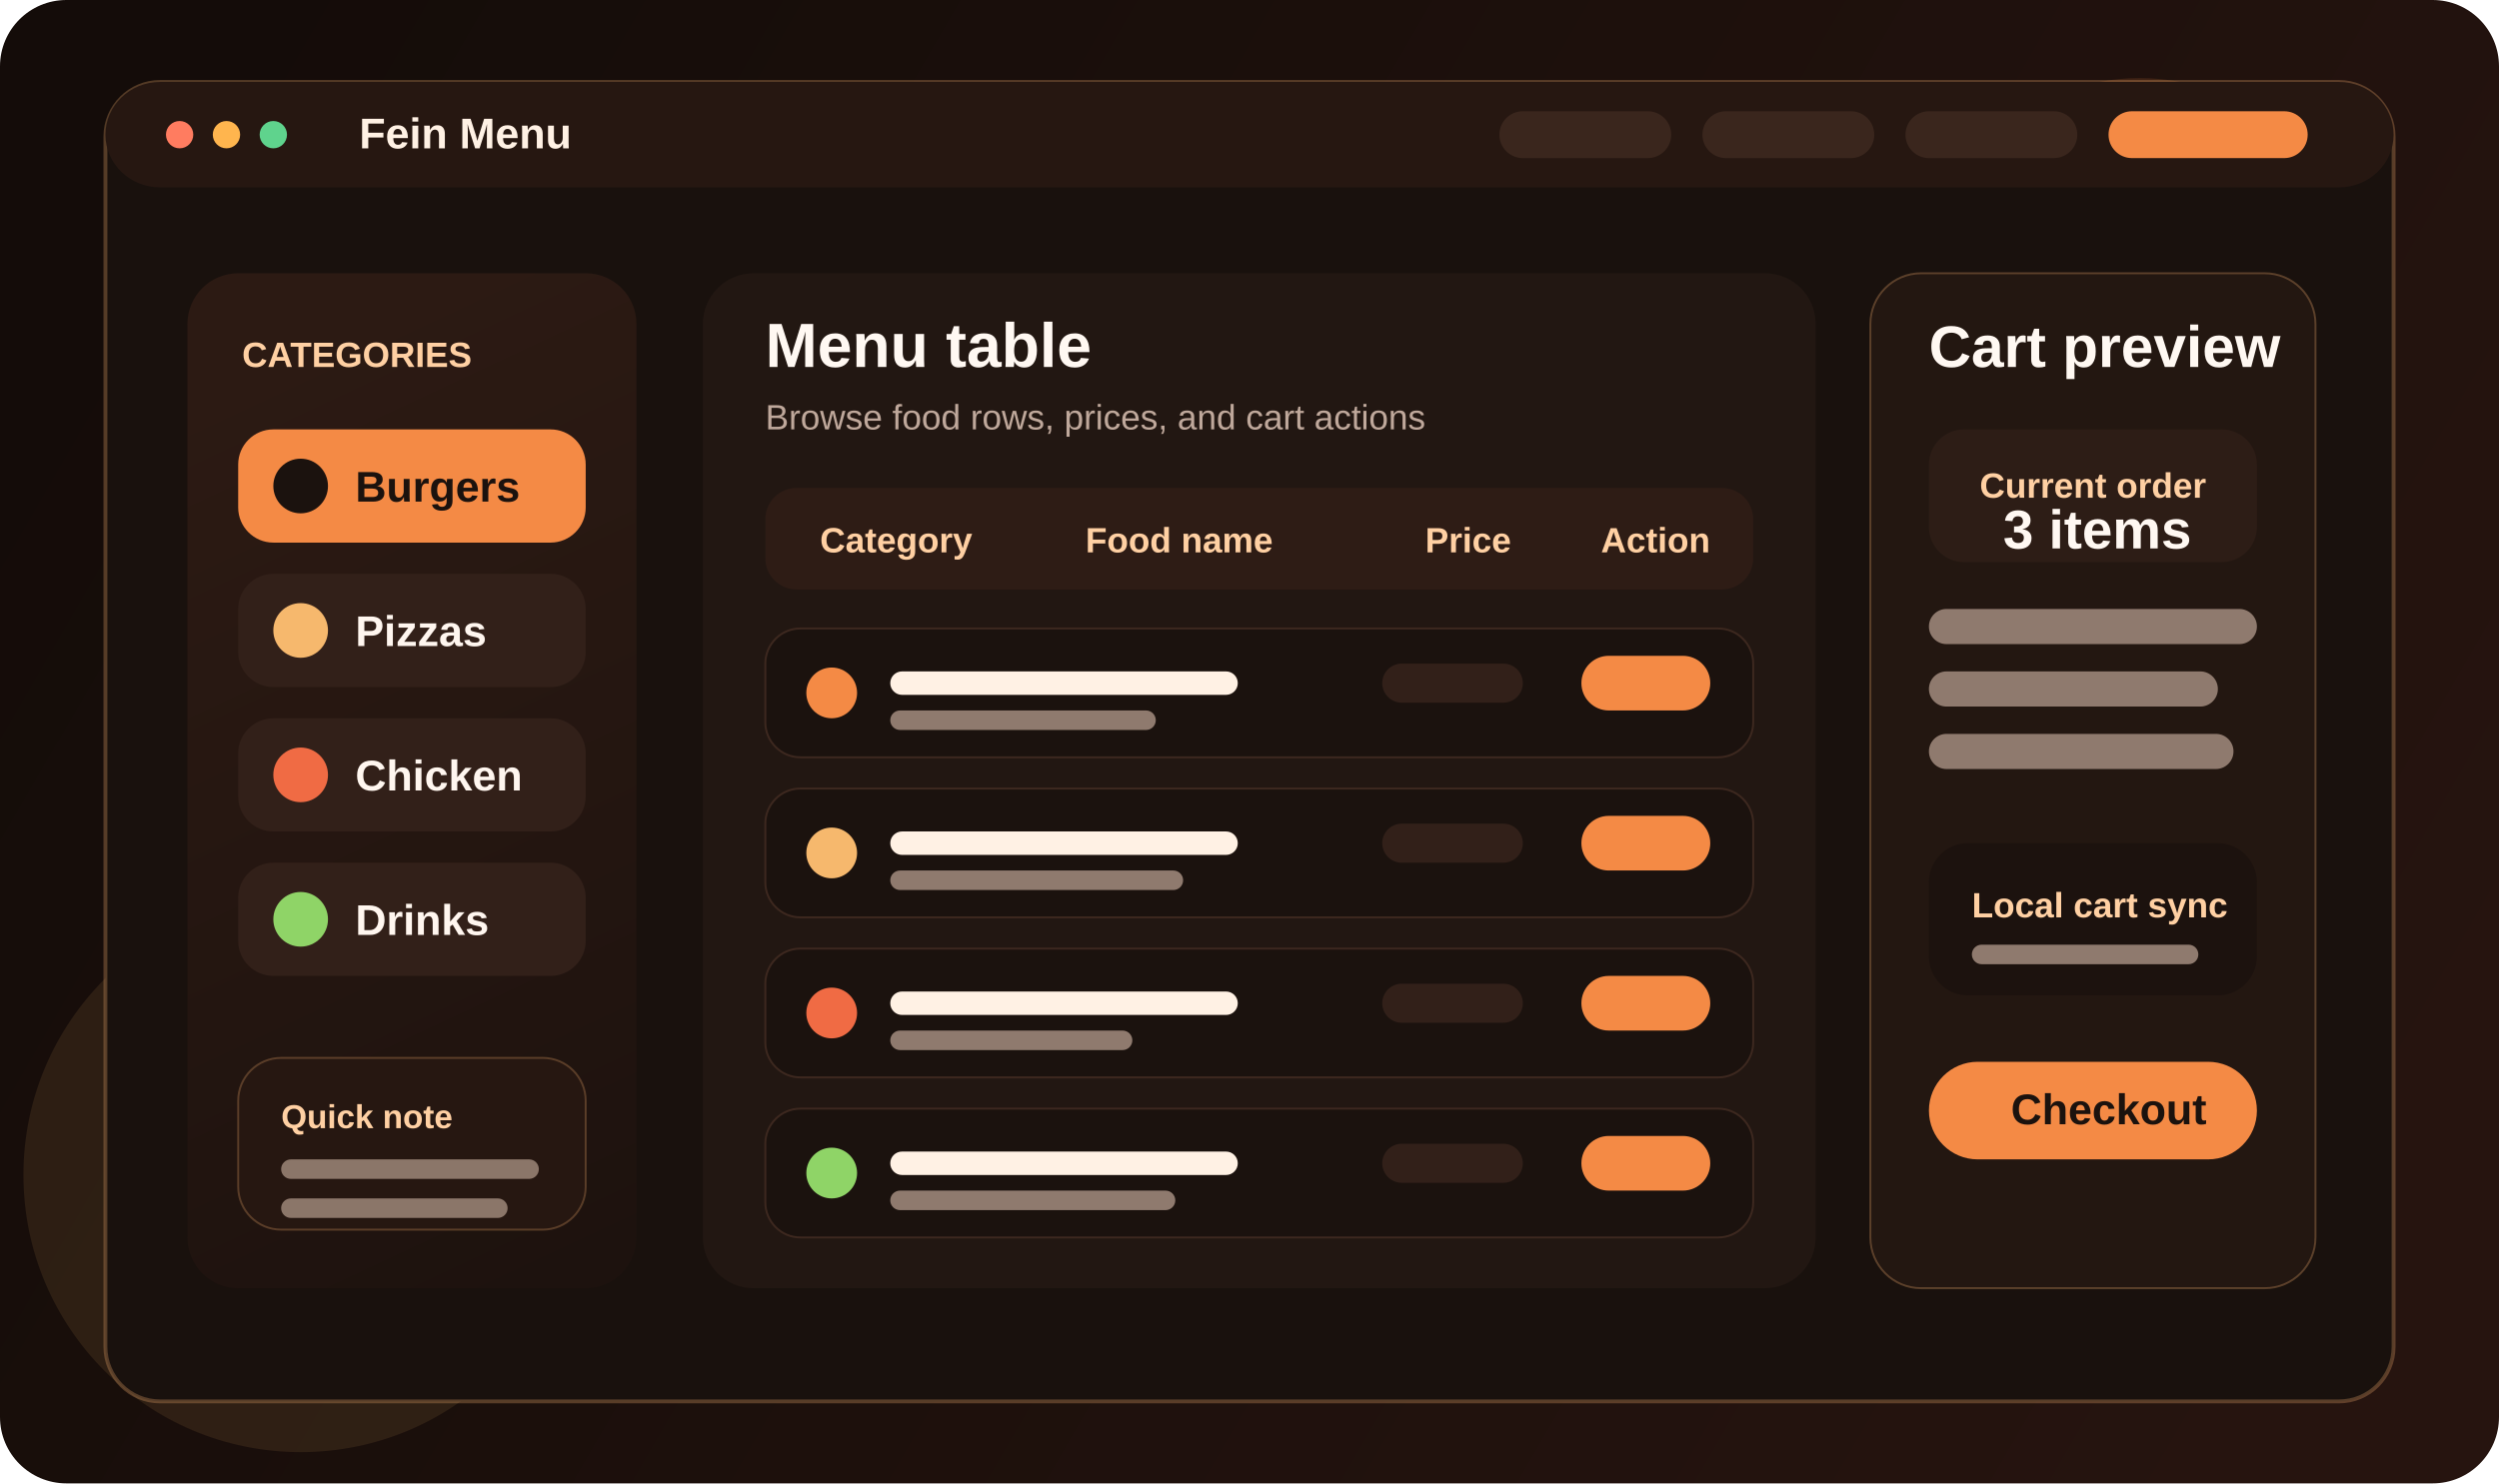
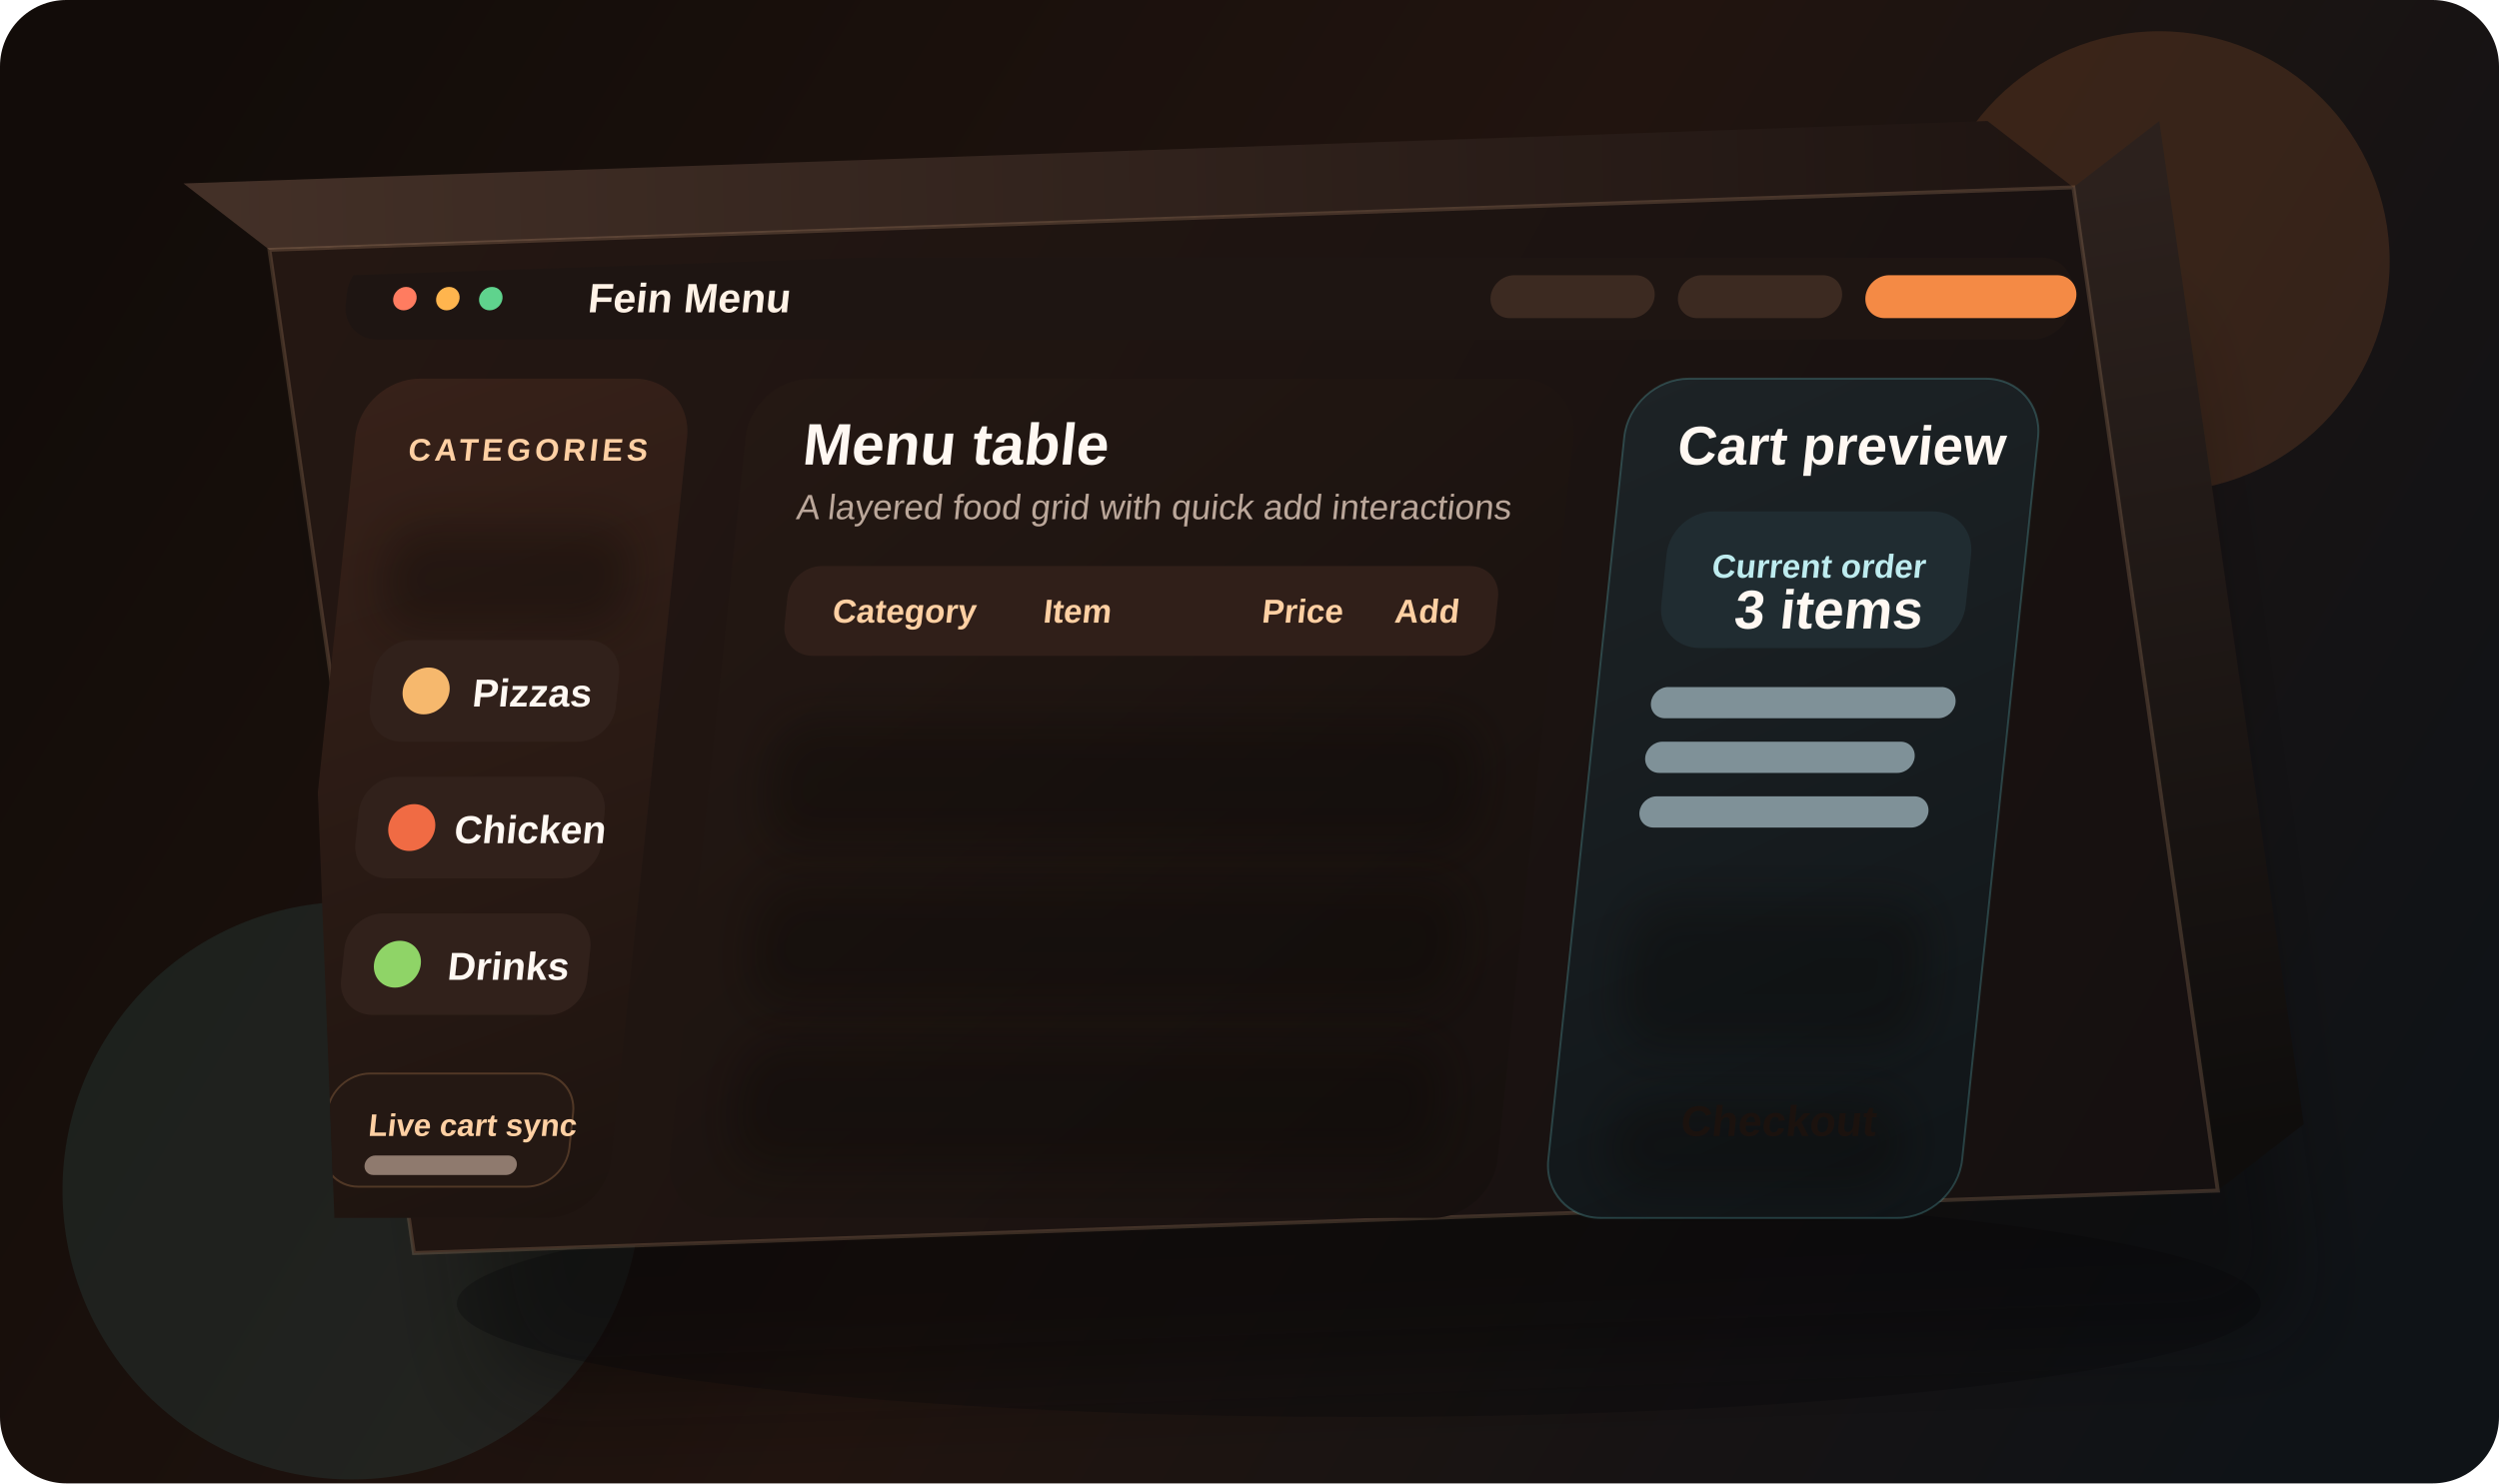
<svg xmlns="http://www.w3.org/2000/svg" width="1280" height="760" viewBox="0 0 1280 760" fill="none">
  <defs>
-     <linearGradient id="menuBg" x1="92" y1="64" x2="1178" y2="694" gradientUnits="userSpaceOnUse">
-       <stop stop-color="#140C09" />
-       <stop offset="1" stop-color="#26140F" />
+     <linearGradient id="menuBg" x1="88" y1="42" x2="1190" y2="704" gradientUnits="userSpaceOnUse">
+       <stop stop-color="#120C09" />
+       <stop offset="0.5" stop-color="#21140F" />
+       <stop offset="1" stop-color="#0F1317" />
    </linearGradient>
-     <linearGradient id="panel" x1="134" y1="188" x2="342" y2="632" gradientUnits="userSpaceOnUse">
-       <stop stop-color="#2C1A13" />
-       <stop offset="1" stop-color="#1D120E" />
+     <linearGradient id="menuFront" x1="164" y1="122" x2="1114" y2="648" gradientUnits="userSpaceOnUse">
+       <stop stop-color="#241712" />
+       <stop offset="1" stop-color="#151010" />
    </linearGradient>
+     <linearGradient id="menuTop" x1="110" y1="96" x2="1046" y2="70" gradientUnits="userSpaceOnUse">
+       <stop stop-color="#433027" />
+       <stop offset="1" stop-color="#1F1512" />
+     </linearGradient>
+     <linearGradient id="menuSide" x1="1082" y1="92" x2="1168" y2="580" gradientUnits="userSpaceOnUse">
+       <stop stop-color="#2C211D" />
+       <stop offset="1" stop-color="#0F0D0C" />
+     </linearGradient>
+     <linearGradient id="sidebar" x1="186" y1="180" x2="350" y2="612" gradientUnits="userSpaceOnUse">
+       <stop stop-color="#372119" />
+       <stop offset="1" stop-color="#1C130F" />
+     </linearGradient>
+     <linearGradient id="tablePanel" x1="388" y1="176" x2="800" y2="616" gradientUnits="userSpaceOnUse">
+       <stop stop-color="#241813" />
+       <stop offset="1" stop-color="#16100E" />
+     </linearGradient>
+     <linearGradient id="cartPanel" x1="840" y1="172" x2="1046" y2="604" gradientUnits="userSpaceOnUse">
+       <stop stop-color="#1D2326" />
+       <stop offset="1" stop-color="#101518" />
+     </linearGradient>
+     <linearGradient id="menuChip" x1="196" y1="238" x2="330" y2="286" gradientUnits="userSpaceOnUse">
+       <stop stop-color="#FFD07D" />
+       <stop offset="1" stop-color="#F48239" />
+     </linearGradient>
+     <filter id="menuShadowLg" x="0" y="0" width="1280" height="760" filterUnits="userSpaceOnUse" color-interpolation-filters="sRGB">
+       <feOffset dy="30" />
+       <feGaussianBlur stdDeviation="24" />
+       <feColorMatrix type="matrix" values="0 0 0 0 0.02 0 0 0 0 0.02 0 0 0 0 0.02 0 0 0 0.46 0" />
+     </filter>
+     <filter id="menuShadowSm" x="0" y="0" width="1280" height="760" filterUnits="userSpaceOnUse" color-interpolation-filters="sRGB">
+       <feOffset dy="12" />
+       <feGaussianBlur stdDeviation="12" />
+       <feColorMatrix type="matrix" values="0 0 0 0 0.04 0 0 0 0 0.03 0 0 0 0 0.02 0 0 0 0.34 0" />
+     </filter>
+     <clipPath id="menuScreenClip">
+       <polygon points="138,128 1062,96 1136,610 212,642" />
+     </clipPath>
  </defs>
  <rect width="1280" height="760" rx="34" fill="url(#menuBg)" />
-   <circle cx="1096" cy="148" r="108" fill="#F48A45" fill-opacity="0.14" />
-   <circle cx="154" cy="602" r="142" fill="#F6B86D" fill-opacity="0.1" />
-   <rect x="54" y="42" width="1172" height="676" rx="28" fill="#19110D" stroke="#F7B06F" stroke-opacity="0.28" stroke-width="2" />
-   <rect x="54" y="42" width="1172" height="54" rx="28" fill="#261711" />
-   <circle cx="92" cy="69" r="7" fill="#FF7C60" />
-   <circle cx="116" cy="69" r="7" fill="#FFB54E" />
-   <circle cx="140" cy="69" r="7" fill="#5FD38D" />
-   <text x="184" y="76" fill="#FFF1E4" font-family="Segoe UI, Arial, sans-serif" font-size="22" font-weight="700">Fein Menu</text>
-   <rect x="768" y="57" width="88" height="24" rx="12" fill="#3A261D" />
-   <rect x="872" y="57" width="88" height="24" rx="12" fill="#3A261D" />
-   <rect x="976" y="57" width="88" height="24" rx="12" fill="#3A261D" />
-   <rect x="1080" y="57" width="102" height="24" rx="12" fill="#F48A45" />
-   <rect x="96" y="140" width="230" height="520" rx="26" fill="url(#panel)" />
-   <text x="124" y="188" fill="#FFD0A3" font-family="Segoe UI, Arial, sans-serif" font-size="18" font-weight="700">CATEGORIES</text>
-   <g>
-     <rect x="122" y="220" width="178" height="58" rx="18" fill="#F48A45" />
-     <circle cx="154" cy="249" r="14" fill="#1B120E" />
-     <text x="182" y="257" fill="#1B120E" font-family="Segoe UI, Arial, sans-serif" font-size="22" font-weight="800">Burgers</text>
+   <circle cx="1106" cy="134" r="118" fill="#F48A45" fill-opacity="0.14" />
+   <circle cx="180" cy="610" r="148" fill="#54C2C6" fill-opacity="0.1" />
+   <ellipse cx="696" cy="668" rx="462" ry="58" fill="#09090A" fill-opacity="0.32" />
+   <g filter="url(#menuShadowLg)">
+     <polygon points="180,170 1104,138 1178,652 254,684" fill="#0D0A09" fill-opacity="0.84" />
  </g>
-   <g>
-     <rect x="122" y="294" width="178" height="58" rx="18" fill="#322019" />
-     <circle cx="154" cy="323" r="14" fill="#F6B86D" />
-     <text x="182" y="331" fill="#FFF6EF" font-family="Segoe UI, Arial, sans-serif" font-size="22" font-weight="700">Pizzas</text>
+   <polygon points="94,94 1018,62 1062,96 138,128" fill="url(#menuTop)" />
+   <polygon points="1062,96 1136,610 1180,576 1106,62" fill="url(#menuSide)" />
+   <polygon points="138,128 1062,96 1136,610 212,642" fill="url(#menuFront)" stroke="#F5BF90" stroke-opacity="0.18" stroke-width="2" />
+   <g clip-path="url(#menuScreenClip)" transform="translate(28 14) skewX(-6)">
+     <rect x="164" y="118" width="884" height="42" rx="18" fill="#1E1512" />
+     <circle cx="194" cy="139" r="6" fill="#FF7C60" />
+     <circle cx="216" cy="139" r="6" fill="#FFB54E" />
+     <circle cx="238" cy="139" r="6" fill="#5FD38D" />
+     <text x="288" y="146" fill="#FFF2E6" font-family="Segoe UI, Arial, sans-serif" font-size="21" font-weight="700">Fein Menu</text>
+     <rect x="750" y="127" width="84" height="22" rx="11" fill="#3C2A21" />
+     <rect x="846" y="127" width="84" height="22" rx="11" fill="#3C2A21" />
+     <rect x="942" y="127" width="108" height="22" rx="11" fill="#F48A45" />
+     <rect x="176" y="180" width="170" height="430" rx="30" fill="url(#sidebar)" />
+     <text x="204" y="222" fill="#FFD0A3" font-family="Segoe UI, Arial, sans-serif" font-size="16" font-weight="700" letter-spacing="2">CATEGORIES</text>
+     <g filter="url(#menuShadowSm)">
+       <rect x="198" y="244" width="126" height="52" rx="18" fill="url(#menuChip)" />
+       <circle cx="226" cy="270" r="12" fill="#1B120E" />
+       <text x="248" y="278" fill="#1B120E" font-family="Segoe UI, Arial, sans-serif" font-size="20" font-weight="800">Burgers</text>
+     </g>
+     <rect x="198" y="314" width="126" height="52" rx="18" fill="#31211B" />
+     <circle cx="226" cy="340" r="12" fill="#F6B86D" />
+     <text x="250" y="348" fill="#FFF8F2" font-family="Segoe UI, Arial, sans-serif" font-size="20" font-weight="700">Pizzas</text>
+     <rect x="198" y="384" width="126" height="52" rx="18" fill="#31211B" />
+     <circle cx="226" cy="410" r="12" fill="#F06B44" />
+     <text x="248" y="418" fill="#FFF8F2" font-family="Segoe UI, Arial, sans-serif" font-size="20" font-weight="700">Chicken</text>
+     <rect x="198" y="454" width="126" height="52" rx="18" fill="#31211B" />
+     <circle cx="226" cy="480" r="12" fill="#8FD467" />
+     <text x="252" y="488" fill="#FFF8F2" font-family="Segoe UI, Arial, sans-serif" font-size="20" font-weight="700">Drinks</text>
+     <rect x="198" y="536" width="126" height="58" rx="20" fill="#241813" stroke="#F7B06F" stroke-opacity="0.22" />
+     <text x="220" y="568" fill="#FFD0A3" font-family="Segoe UI, Arial, sans-serif" font-size="16" font-weight="700">Live cart sync</text>
+     <rect x="220" y="578" width="78" height="10" rx="5" fill="#8F7A6E" />
+     <rect x="376" y="180" width="424" height="430" rx="30" fill="url(#tablePanel)" />
+     <text x="406" y="224" fill="#FFF8F2" font-family="Segoe UI, Arial, sans-serif" font-size="30" font-weight="800">Menu table</text>
+     <text x="406" y="252" fill="#BBA79A" font-family="Segoe UI, Arial, sans-serif" font-size="18">A layered food grid with quick add interactions</text>
+     <rect x="406" y="276" width="364" height="46" rx="16" fill="#301F19" />
+     <text x="430" y="305" fill="#FFD0A3" font-family="Segoe UI, Arial, sans-serif" font-size="17" font-weight="700">Category</text>
+     <text x="538" y="305" fill="#FFD0A3" font-family="Segoe UI, Arial, sans-serif" font-size="17" font-weight="700">Item</text>
+     <text x="650" y="305" fill="#FFD0A3" font-family="Segoe UI, Arial, sans-serif" font-size="17" font-weight="700">Price</text>
+     <text x="718" y="305" fill="#FFD0A3" font-family="Segoe UI, Arial, sans-serif" font-size="17" font-weight="700">Add</text>
+     <g filter="url(#menuShadowSm)">
+       <rect x="406" y="344" width="364" height="64" rx="20" fill="#191210" stroke="#3A281F" />
+       <circle cx="434" cy="376" r="12" fill="#F48A45" />
+       <rect x="458" y="364" width="116" height="12" rx="6" fill="#FFF1E4" />
+       <rect x="458" y="384" width="92" height="10" rx="5" fill="#8F7A6E" />
+       <rect x="634" y="360" width="66" height="20" rx="10" fill="#31211B" />
+       <rect x="724" y="356" width="40" height="28" rx="14" fill="#F48A45" />
+     </g>
+     <g filter="url(#menuShadowSm)">
+       <rect x="406" y="426" width="364" height="64" rx="20" fill="#191210" stroke="#3A281F" />
+       <circle cx="434" cy="458" r="12" fill="#F6B86D" />
+       <rect x="458" y="446" width="116" height="12" rx="6" fill="#FFF1E4" />
+       <rect x="458" y="466" width="96" height="10" rx="5" fill="#8F7A6E" />
+       <rect x="634" y="442" width="66" height="20" rx="10" fill="#31211B" />
+       <rect x="724" y="438" width="40" height="28" rx="14" fill="#F48A45" />
+     </g>
+     <g filter="url(#menuShadowSm)">
+       <rect x="406" y="508" width="364" height="64" rx="20" fill="#191210" stroke="#3A281F" />
+       <circle cx="434" cy="540" r="12" fill="#8FD467" />
+       <rect x="458" y="528" width="116" height="12" rx="6" fill="#FFF1E4" />
+       <rect x="458" y="548" width="88" height="10" rx="5" fill="#8F7A6E" />
+       <rect x="634" y="524" width="66" height="20" rx="10" fill="#31211B" />
+       <rect x="724" y="520" width="40" height="28" rx="14" fill="#F48A45" />
+     </g>
+     <rect x="826" y="180" width="212" height="430" rx="30" fill="url(#cartPanel)" stroke="#6FD4D8" stroke-opacity="0.24" />
+     <text x="854" y="224" fill="#FFF8F2" font-family="Segoe UI, Arial, sans-serif" font-size="28" font-weight="800">Cart preview</text>
+     <rect x="854" y="248" width="156" height="70" rx="22" fill="#202C31" />
+     <text x="878" y="282" fill="#BEECEF" font-family="Segoe UI, Arial, sans-serif" font-size="17" font-weight="700">Current order</text>
+     <text x="892" y="308" fill="#FFF8F2" font-family="Segoe UI, Arial, sans-serif" font-size="28" font-weight="800">3 items</text>
+     <rect x="854" y="338" width="156" height="16" rx="8" fill="#7F9198" />
+     <rect x="854" y="366" width="138" height="16" rx="8" fill="#7F9198" />
+     <rect x="854" y="394" width="148" height="16" rx="8" fill="#7F9198" />
+     <g filter="url(#menuShadowSm)">
+       <rect x="854" y="436" width="156" height="76" rx="22" fill="#162126" />
+       <text x="878" y="472" fill="#BEECEF" font-family="Segoe UI, Arial, sans-serif" font-size="17" font-weight="700">Local cart</text>
+       <rect x="878" y="486" width="104" height="10" rx="5" fill="#7F9198" />
+     </g>
+     <g filter="url(#menuShadowSm)">
+       <rect x="854" y="536" width="156" height="50" rx="25" fill="#F48A45" />
+     </g>
+     <text x="892" y="568" fill="#1B120E" font-family="Segoe UI, Arial, sans-serif" font-size="22" font-weight="800">Checkout</text>
  </g>
-   <g>
-     <rect x="122" y="368" width="178" height="58" rx="18" fill="#322019" />
-     <circle cx="154" cy="397" r="14" fill="#F06B44" />
-     <text x="182" y="405" fill="#FFF6EF" font-family="Segoe UI, Arial, sans-serif" font-size="22" font-weight="700">Chicken</text>
-   </g>
-   <g>
-     <rect x="122" y="442" width="178" height="58" rx="18" fill="#322019" />
-     <circle cx="154" cy="471" r="14" fill="#8FD467" />
-     <text x="182" y="479" fill="#FFF6EF" font-family="Segoe UI, Arial, sans-serif" font-size="22" font-weight="700">Drinks</text>
-   </g>
-   <rect x="122" y="542" width="178" height="88" rx="22" fill="#261711" stroke="#F7B06F" stroke-opacity="0.26" />
-   <text x="144" y="578" fill="#FFD0A3" font-family="Segoe UI, Arial, sans-serif" font-size="17" font-weight="700">Quick note</text>
-   <rect x="144" y="594" width="132" height="10" rx="5" fill="#8B7669" />
-   <rect x="144" y="614" width="116" height="10" rx="5" fill="#8B7669" />
-   <rect x="360" y="140" width="570" height="520" rx="26" fill="#221712" />
-   <text x="392" y="188" fill="#FFF8F2" font-family="Segoe UI, Arial, sans-serif" font-size="32" font-weight="800">Menu table</text>
-   <text x="392" y="220" fill="#BFA89B" font-family="Segoe UI, Arial, sans-serif" font-size="18">Browse food rows, prices, and cart actions</text>
-   <rect x="392" y="250" width="506" height="52" rx="16" fill="#2E1C15" />
-   <text x="420" y="283" fill="#FFD0A3" font-family="Segoe UI, Arial, sans-serif" font-size="18" font-weight="700">Category</text>
-   <text x="556" y="283" fill="#FFD0A3" font-family="Segoe UI, Arial, sans-serif" font-size="18" font-weight="700">Food name</text>
-   <text x="730" y="283" fill="#FFD0A3" font-family="Segoe UI, Arial, sans-serif" font-size="18" font-weight="700">Price</text>
-   <text x="820" y="283" fill="#FFD0A3" font-family="Segoe UI, Arial, sans-serif" font-size="18" font-weight="700">Action</text>
-   <g>
-     <rect x="392" y="322" width="506" height="66" rx="18" fill="#1B120E" stroke="#3D281F" />
-     <circle cx="426" cy="355" r="13" fill="#F48A45" />
-     <rect x="456" y="344" width="178" height="12" rx="6" fill="#FFF1E4" />
-     <rect x="456" y="364" width="136" height="10" rx="5" fill="#8F7A6E" />
-     <rect x="708" y="340" width="72" height="20" rx="10" fill="#322019" />
-     <rect x="810" y="336" width="66" height="28" rx="14" fill="#F48A45" />
-   </g>
-   <g>
-     <rect x="392" y="404" width="506" height="66" rx="18" fill="#1B120E" stroke="#3D281F" />
-     <circle cx="426" cy="437" r="13" fill="#F6B86D" />
-     <rect x="456" y="426" width="178" height="12" rx="6" fill="#FFF1E4" />
-     <rect x="456" y="446" width="150" height="10" rx="5" fill="#8F7A6E" />
-     <rect x="708" y="422" width="72" height="20" rx="10" fill="#322019" />
-     <rect x="810" y="418" width="66" height="28" rx="14" fill="#F48A45" />
-   </g>
-   <g>
-     <rect x="392" y="486" width="506" height="66" rx="18" fill="#1B120E" stroke="#3D281F" />
-     <circle cx="426" cy="519" r="13" fill="#F06B44" />
-     <rect x="456" y="508" width="178" height="12" rx="6" fill="#FFF1E4" />
-     <rect x="456" y="528" width="124" height="10" rx="5" fill="#8F7A6E" />
-     <rect x="708" y="504" width="72" height="20" rx="10" fill="#322019" />
-     <rect x="810" y="500" width="66" height="28" rx="14" fill="#F48A45" />
-   </g>
-   <g>
-     <rect x="392" y="568" width="506" height="66" rx="18" fill="#1B120E" stroke="#3D281F" />
-     <circle cx="426" cy="601" r="13" fill="#8FD467" />
-     <rect x="456" y="590" width="178" height="12" rx="6" fill="#FFF1E4" />
-     <rect x="456" y="610" width="146" height="10" rx="5" fill="#8F7A6E" />
-     <rect x="708" y="586" width="72" height="20" rx="10" fill="#322019" />
-     <rect x="810" y="582" width="66" height="28" rx="14" fill="#F48A45" />
-   </g>
-   <rect x="958" y="140" width="228" height="520" rx="26" fill="#231711" stroke="#F7B06F" stroke-opacity="0.28" />
-   <text x="988" y="188" fill="#FFF8F2" font-family="Segoe UI, Arial, sans-serif" font-size="30" font-weight="800">Cart preview</text>
-   <rect x="988" y="220" width="168" height="68" rx="18" fill="#2D1D16" />
-   <text x="1014" y="255" fill="#FFD0A3" font-family="Segoe UI, Arial, sans-serif" font-size="18" font-weight="700">Current order</text>
-   <text x="1026" y="281" fill="#FFF8F2" font-family="Segoe UI, Arial, sans-serif" font-size="28" font-weight="800">3 items</text>
-   <rect x="988" y="312" width="168" height="18" rx="9" fill="#8F7A6E" />
-   <rect x="988" y="344" width="148" height="18" rx="9" fill="#8F7A6E" />
-   <rect x="988" y="376" width="156" height="18" rx="9" fill="#8F7A6E" />
-   <rect x="988" y="432" width="168" height="78" rx="20" fill="#1C120E" />
-   <text x="1010" y="470" fill="#FFD0A3" font-family="Segoe UI, Arial, sans-serif" font-size="18" font-weight="700">Local cart sync</text>
-   <rect x="1010" y="484" width="116" height="10" rx="5" fill="#8F7A6E" />
-   <rect x="988" y="544" width="168" height="50" rx="25" fill="#F48A45" />
-   <text x="1030" y="576" fill="#1B120E" font-family="Segoe UI, Arial, sans-serif" font-size="22" font-weight="800">Checkout</text>
</svg>
